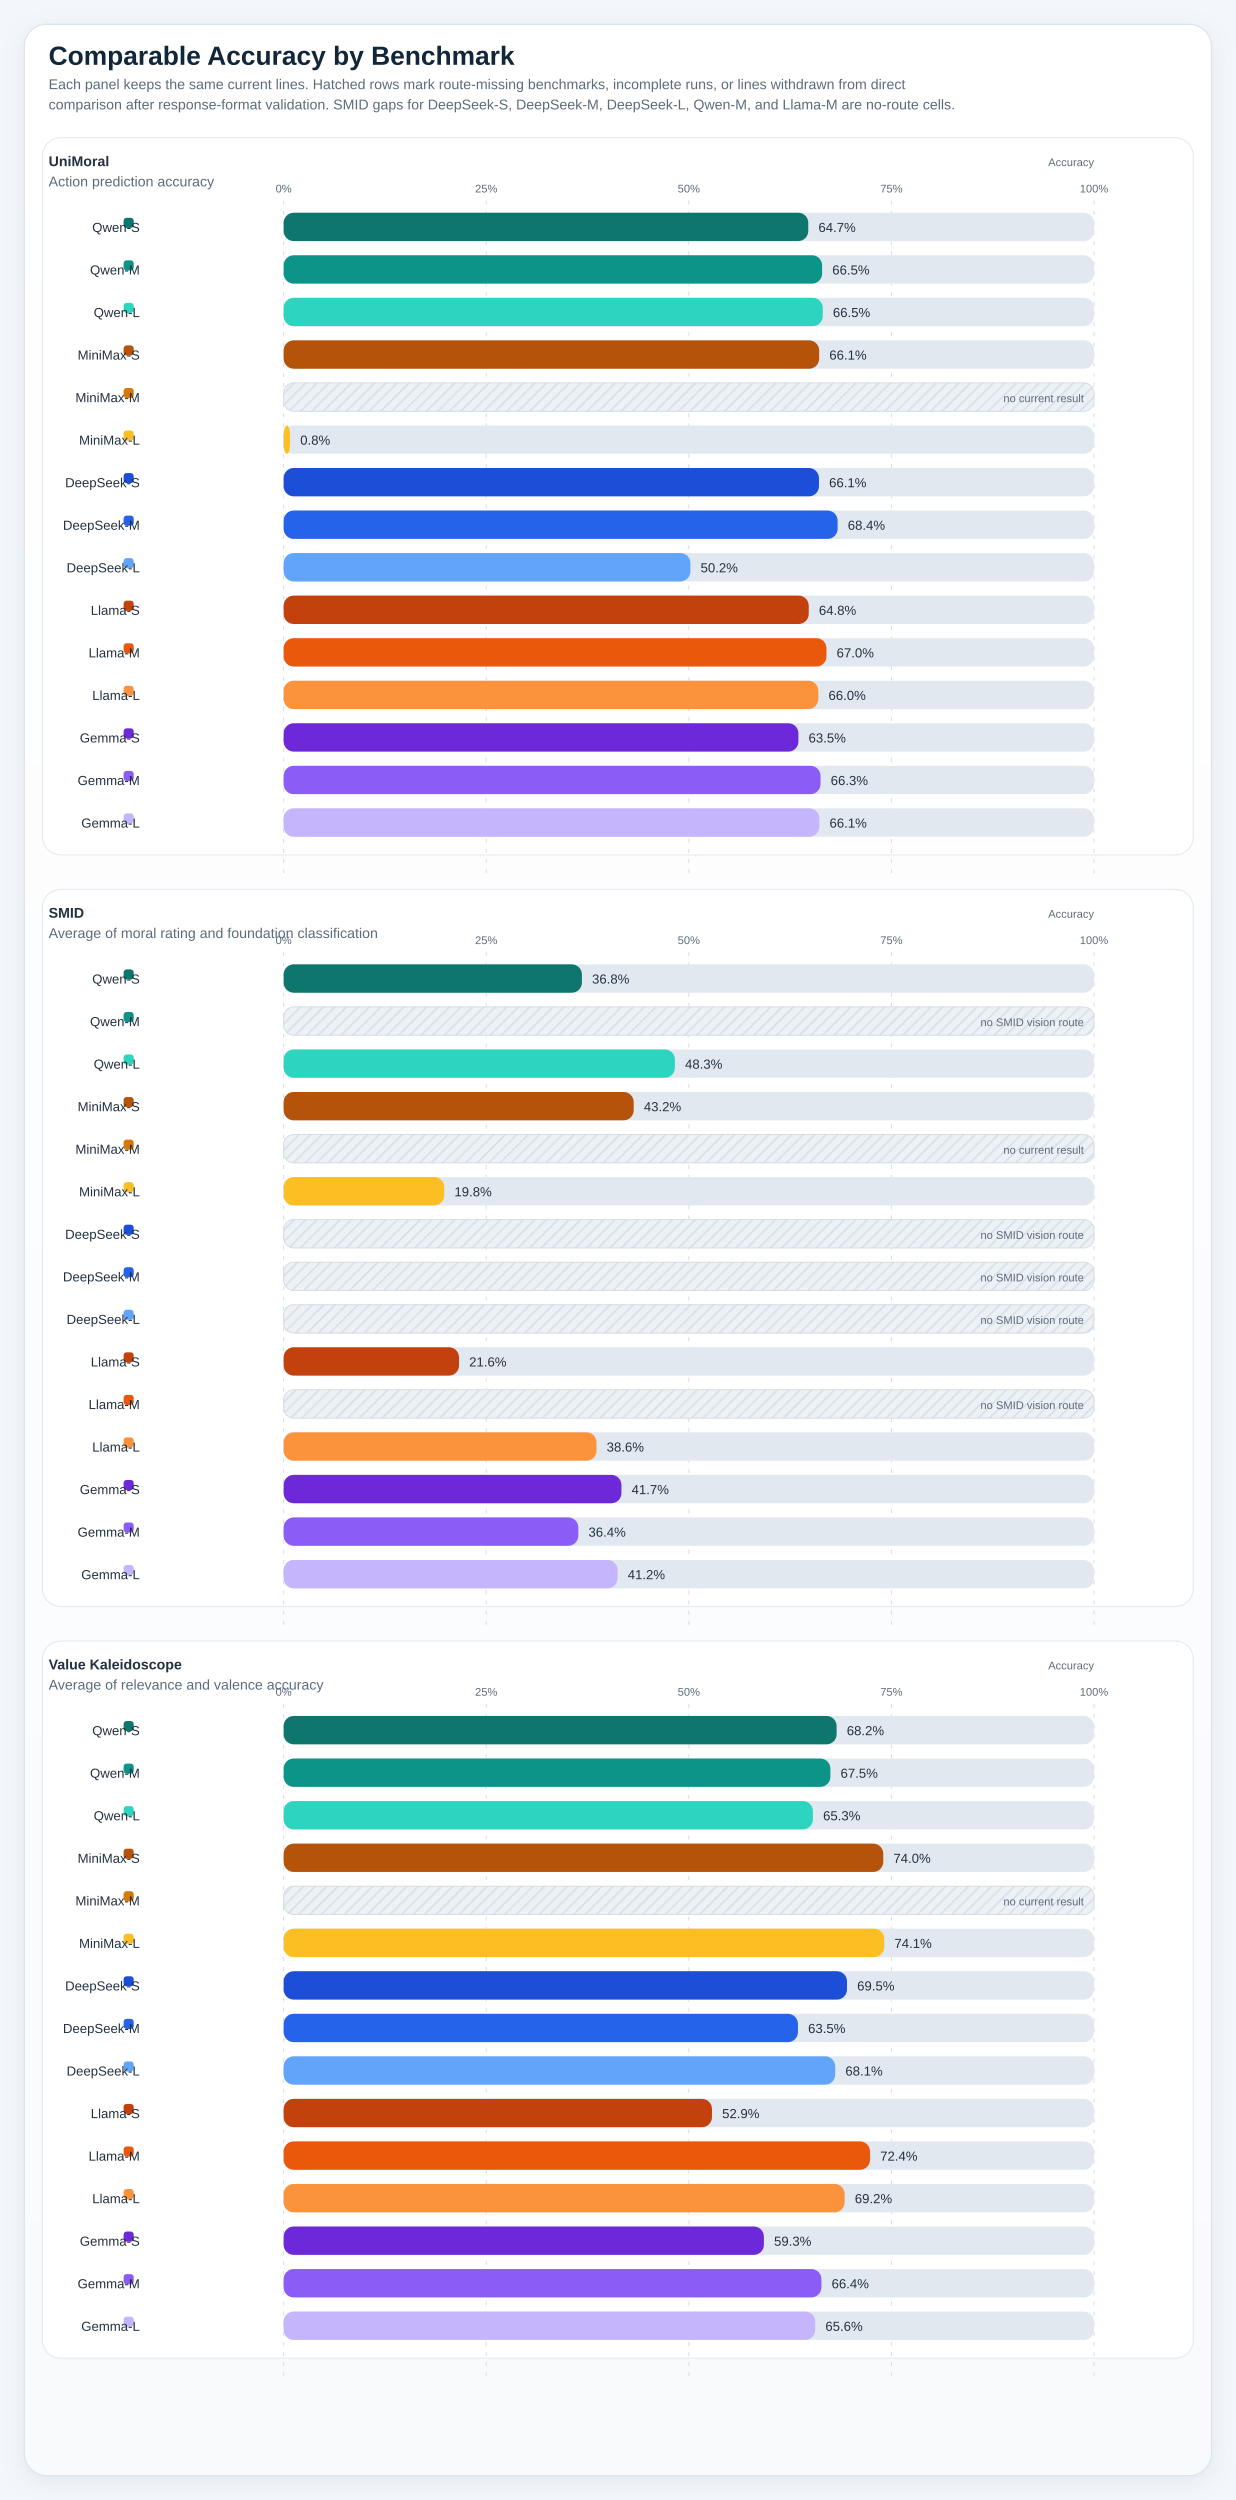
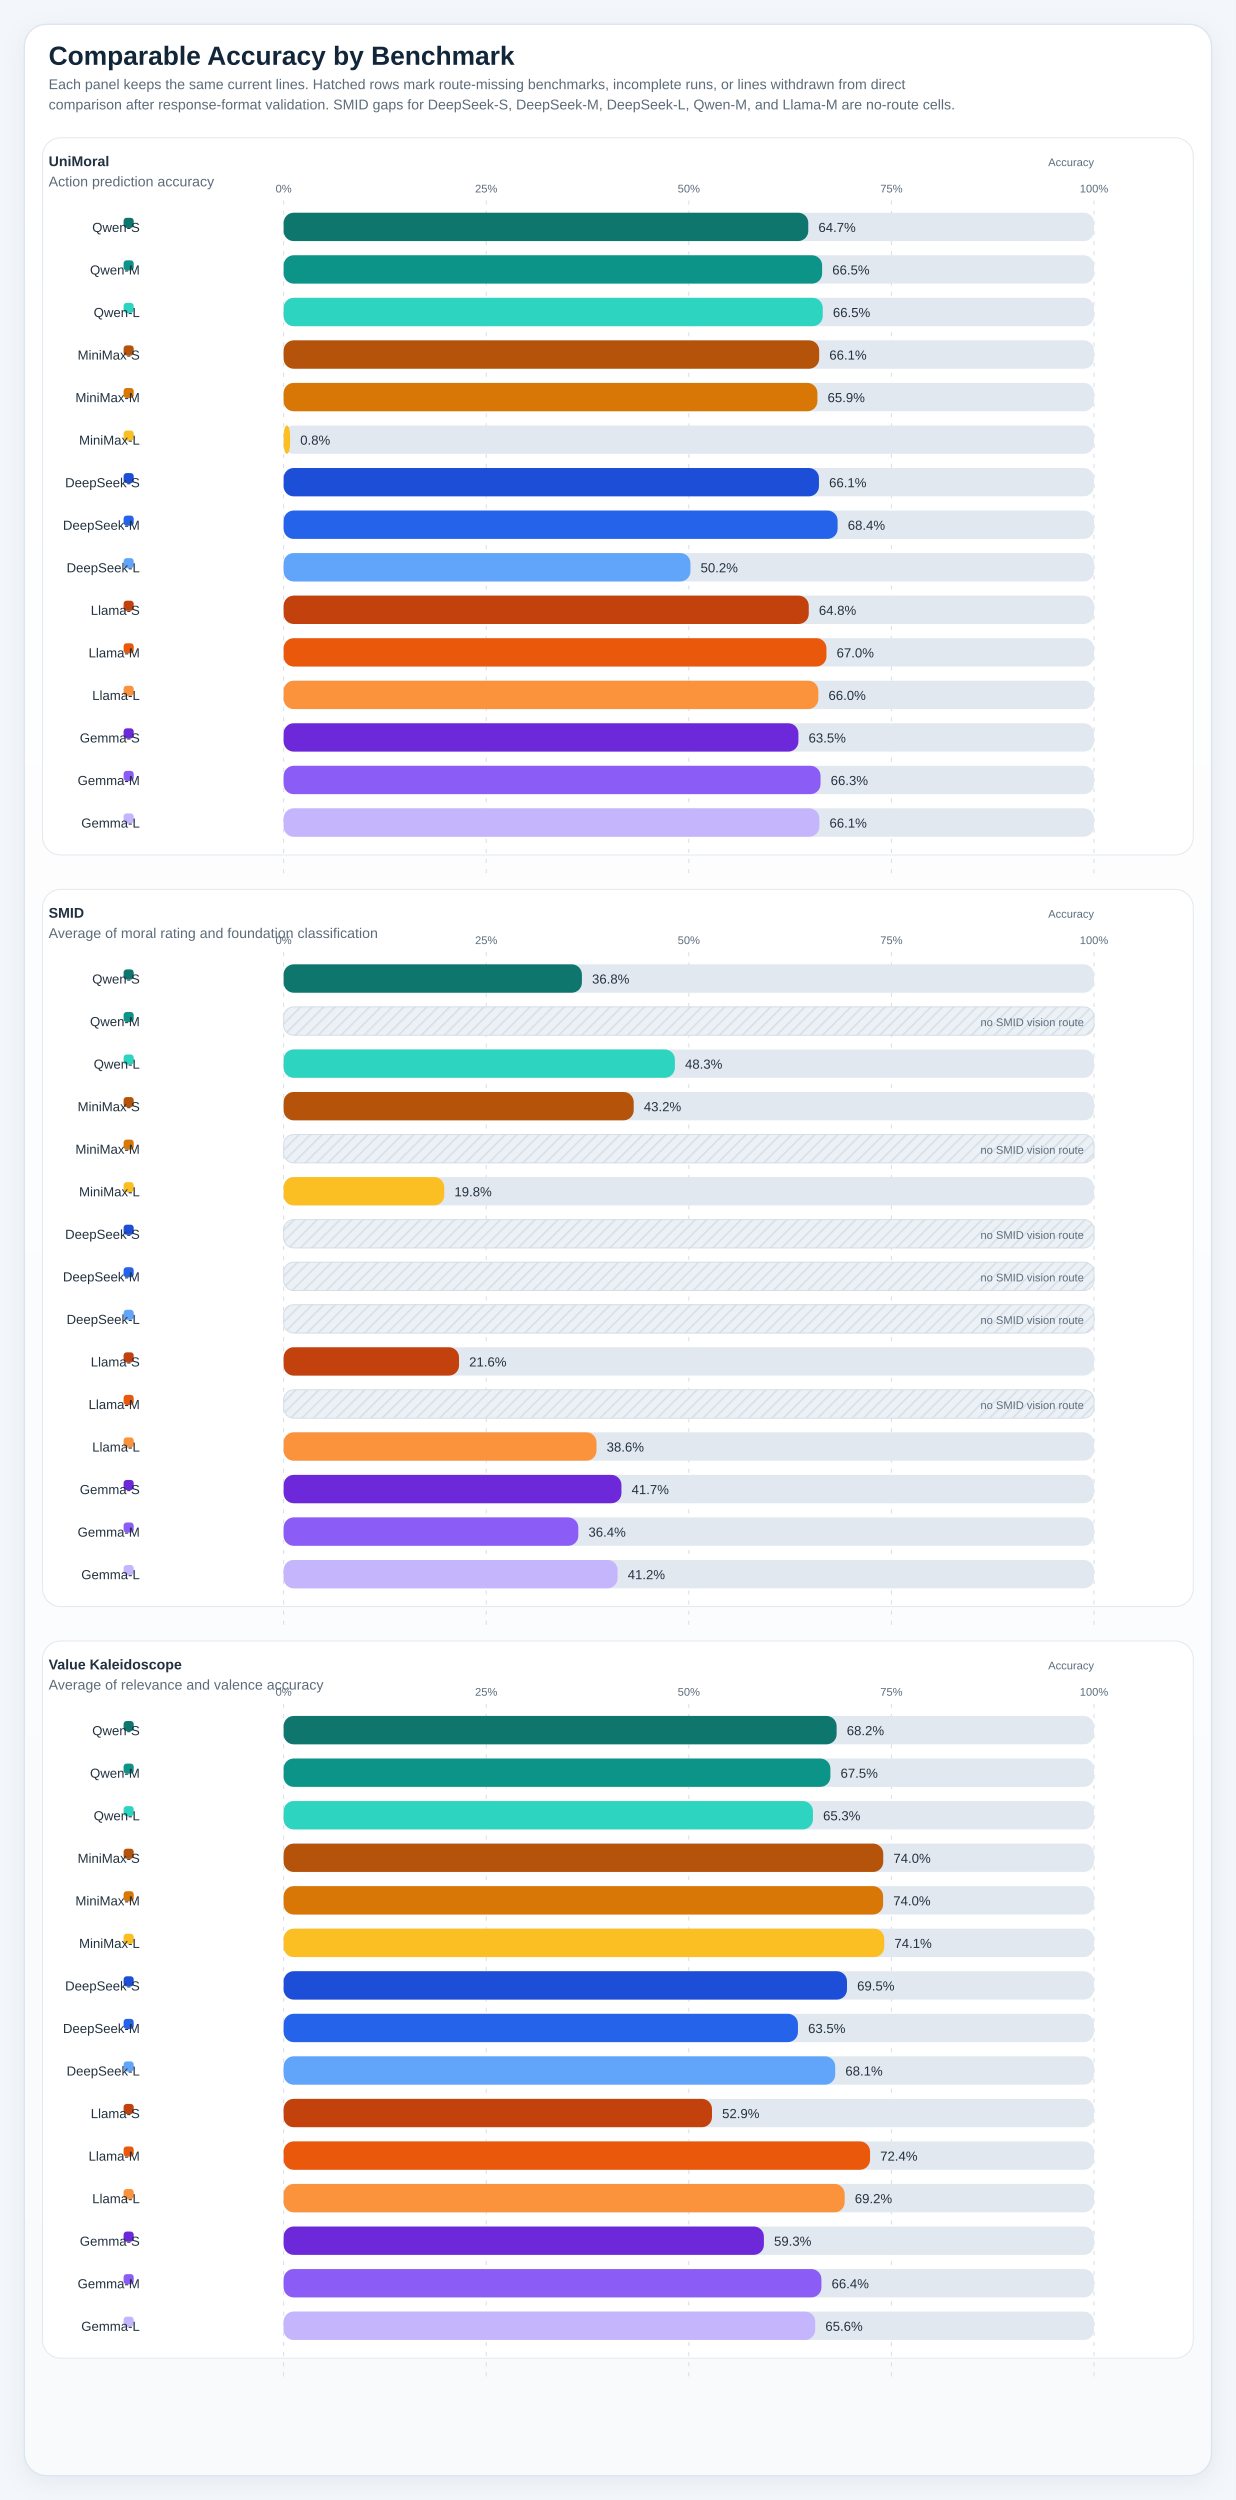
<svg xmlns="http://www.w3.org/2000/svg" viewBox="0 0 1220 2468" role="img" preserveAspectRatio="xMidYMin meet" style="max-width:100%;height:auto">
  <defs>
    <linearGradient id="panelGradient" x1="0" x2="0" y1="0" y2="1">
      <stop offset="0%" stop-color="#ffffff" />
      <stop offset="100%" stop-color="#f8fafc" />
    </linearGradient>
    <pattern id="diagonalHatch" width="8" height="8" patternUnits="userSpaceOnUse" patternTransform="rotate(45)">
      <line x1="0" y1="0" x2="0" y2="8" stroke="#cdd6e1" stroke-width="3" />
    </pattern>
    <filter id="softShadow" x="-20%" y="-20%" width="140%" height="140%">
      <feDropShadow dx="0" dy="6" stdDeviation="10" flood-color="#9fb0c2" flood-opacity="0.18" />
    </filter>
    <style>
.canvas { fill: #f3f6fa; }
.title { font: 700 26px 'IBM Plex Sans', 'Helvetica Neue', Arial, sans-serif; fill: #12263a; }
.subtitle { font: 400 14px 'IBM Plex Sans', 'Helvetica Neue', Arial, sans-serif; fill: #5c6b7a; }
.axis { font: 600 14px 'IBM Plex Sans', 'Helvetica Neue', Arial, sans-serif; fill: #22313f; }
.label { font: 500 13px 'IBM Plex Sans', 'Helvetica Neue', Arial, sans-serif; fill: #22313f; }
.metric { font: 700 20px 'IBM Plex Sans', 'Helvetica Neue', Arial, sans-serif; fill: #12263a; }
.celltext { font: 700 16px 'IBM Plex Sans', 'Helvetica Neue', Arial, sans-serif; fill: #ffffff; }
.celltext-dark { font: 700 16px 'IBM Plex Sans', 'Helvetica Neue', Arial, sans-serif; fill: #173042; }
.cellsub { font: 500 11px 'IBM Plex Sans', 'Helvetica Neue', Arial, sans-serif; fill: rgba(255,255,255,0.88); }
.cellsub-dark { font: 600 11px 'IBM Plex Sans', 'Helvetica Neue', Arial, sans-serif; fill: #385062; }
.body { font: 500 12px 'IBM Plex Sans', 'Helvetica Neue', Arial, sans-serif; fill: #22313f; }
.small { font: 500 11px 'IBM Plex Sans', 'Helvetica Neue', Arial, sans-serif; fill: #5c6b7a; }
.tiny { font: 600 10px 'IBM Plex Sans', 'Helvetica Neue', Arial, sans-serif; fill: #6b7c8f; letter-spacing: 0.04em; }
.grid { fill: #ffffff; stroke: #d7dee6; stroke-width: 1.25; }
.panel { fill: url(#panelGradient); stroke: #dbe4ee; stroke-width: 1.25; filter: url(#softShadow); }
.subpanel { fill: #ffffff; stroke: #e2e8f0; stroke-width: 1; }
.legend-card { fill: #ffffff; stroke: #dbe4ee; stroke-width: 1; }
.guide { stroke: #d7dee6; stroke-width: 1; stroke-dasharray: 4 6; }
.baseline { stroke: #aab7c6; stroke-width: 1.1; }
.muted-cell { fill: #eef2f7; stroke: #d7dee6; stroke-width: 1; }
.muted-bar { fill: #ecf1f6; stroke: #d7dee6; stroke-width: 1; }
.outline { stroke: rgba(255,255,255,0.9); stroke-width: 1; }
</style>
  </defs>
  <rect x="0" y="0" width="1220" height="2468" class="canvas" />
  <rect x="24" y="24" width="1172" height="2420" rx="22" class="panel" />
  <text x="48" y="64" class="title">Comparable Accuracy by Benchmark</text>
  <text x="48" y="88" class="subtitle">Each panel keeps the same current lines. Hatched rows mark route-missing benchmarks, incomplete runs, or lines withdrawn from direct</text>
  <text x="48" y="108" class="subtitle">comparison after response-format validation. SMID gaps for DeepSeek-S, DeepSeek-M, DeepSeek-L, Qwen-M, and Llama-M are no-route cells.</text>
  <rect x="42" y="136" width="1136" height="708" rx="18" class="subpanel" />
  <text x="48" y="164" class="axis">UniMoral</text>
  <text x="48" y="184" class="subtitle">Action prediction accuracy</text>
  <text x="1080" y="164" text-anchor="end" class="small">Accuracy</text>
  <line x1="280.00" y1="198" x2="280.00" y2="864" class="guide" />
  <text x="280.00" y="190" text-anchor="middle" class="small">0%</text>
  <line x1="480.00" y1="198" x2="480.00" y2="864" class="guide" />
  <text x="480.00" y="190" text-anchor="middle" class="small">25%</text>
  <line x1="680.00" y1="198" x2="680.00" y2="864" class="guide" />
  <text x="680.00" y="190" text-anchor="middle" class="small">50%</text>
  <line x1="880.00" y1="198" x2="880.00" y2="864" class="guide" />
  <text x="880.00" y="190" text-anchor="middle" class="small">75%</text>
  <line x1="1080.00" y1="198" x2="1080.00" y2="864" class="guide" />
  <text x="1080.00" y="190" text-anchor="middle" class="small">100%</text>
  <rect x="122" y="215" width="10" height="10" rx="3" fill="#0f766e" />
  <text x="138" y="229" text-anchor="end" class="label">Qwen-S</text>
  <rect x="280" y="210" width="800" height="28" rx="10" fill="#e2e8f0" />
  <rect x="280" y="210" width="517.94" height="28" rx="10" fill="#0f766e" />
  <text x="807.94" y="229" text-anchor="start" class="label">64.7%</text>
  <rect x="122" y="257" width="10" height="10" rx="3" fill="#0d9488" />
  <text x="138" y="271" text-anchor="end" class="label">Qwen-M</text>
  <rect x="280" y="252" width="800" height="28" rx="10" fill="#e2e8f0" />
  <rect x="280" y="252" width="531.60" height="28" rx="10" fill="#0d9488" />
  <text x="821.60" y="271" text-anchor="start" class="label">66.5%</text>
  <rect x="122" y="299" width="10" height="10" rx="3" fill="#2dd4bf" />
  <text x="138" y="313" text-anchor="end" class="label">Qwen-L</text>
  <rect x="280" y="294" width="800" height="28" rx="10" fill="#e2e8f0" />
  <rect x="280" y="294" width="532.24" height="28" rx="10" fill="#2dd4bf" />
  <text x="822.24" y="313" text-anchor="start" class="label">66.5%</text>
  <rect x="122" y="341" width="10" height="10" rx="3" fill="#b45309" />
  <text x="138" y="355" text-anchor="end" class="label">MiniMax-S</text>
  <rect x="280" y="336" width="800" height="28" rx="10" fill="#e2e8f0" />
  <rect x="280" y="336" width="528.69" height="28" rx="10" fill="#b45309" />
  <text x="818.69" y="355" text-anchor="start" class="label">66.1%</text>
  <rect x="122" y="383" width="10" height="10" rx="3" fill="#d97706" />
  <text x="138" y="397" text-anchor="end" class="label">MiniMax-M</text>
  <rect x="280" y="378" width="800" height="28" rx="10" fill="#e2e8f0" />
-   <rect x="280" y="378" width="800" height="28" rx="10" class="muted-bar" />
-   <rect x="280" y="378" width="800" height="28" rx="10" fill="url(#diagonalHatch)" opacity="0.7" />
-   <text x="1070" y="397" text-anchor="end" class="small">no current result</text>
+   <rect x="280" y="378" width="526.96" height="28" rx="10" fill="#d97706" />
+   <text x="816.96" y="397" text-anchor="start" class="label">65.9%</text>
  <rect x="122" y="425" width="10" height="10" rx="3" fill="#fbbf24" />
  <text x="138" y="439" text-anchor="end" class="label">MiniMax-L</text>
  <rect x="280" y="420" width="800" height="28" rx="10" fill="#e2e8f0" />
  <rect x="280" y="420" width="6.38" height="28" rx="10" fill="#fbbf24" />
  <text x="296.38" y="439" text-anchor="start" class="label">0.8%</text>
  <rect x="122" y="467" width="10" height="10" rx="3" fill="#1d4ed8" />
  <text x="138" y="481" text-anchor="end" class="label">DeepSeek-S</text>
  <rect x="280" y="462" width="800" height="28" rx="10" fill="#e2e8f0" />
  <rect x="280" y="462" width="528.48" height="28" rx="10" fill="#1d4ed8" />
  <text x="818.48" y="481" text-anchor="start" class="label">66.1%</text>
  <rect x="122" y="509" width="10" height="10" rx="3" fill="#2563eb" />
  <text x="138" y="523" text-anchor="end" class="label">DeepSeek-M</text>
  <rect x="280" y="504" width="800" height="28" rx="10" fill="#e2e8f0" />
  <rect x="280" y="504" width="546.90" height="28" rx="10" fill="#2563eb" />
  <text x="836.90" y="523" text-anchor="start" class="label">68.4%</text>
  <rect x="122" y="551" width="10" height="10" rx="3" fill="#60a5fa" />
  <text x="138" y="565" text-anchor="end" class="label">DeepSeek-L</text>
  <rect x="280" y="546" width="800" height="28" rx="10" fill="#e2e8f0" />
  <rect x="280" y="546" width="401.60" height="28" rx="10" fill="#60a5fa" />
  <text x="691.60" y="565" text-anchor="start" class="label">50.2%</text>
  <rect x="122" y="593" width="10" height="10" rx="3" fill="#c2410c" />
  <text x="138" y="607" text-anchor="end" class="label">Llama-S</text>
  <rect x="280" y="588" width="800" height="28" rx="10" fill="#e2e8f0" />
  <rect x="280" y="588" width="518.40" height="28" rx="10" fill="#c2410c" />
  <text x="808.40" y="607" text-anchor="start" class="label">64.8%</text>
  <rect x="122" y="635" width="10" height="10" rx="3" fill="#ea580c" />
  <text x="138" y="649" text-anchor="end" class="label">Llama-M</text>
  <rect x="280" y="630" width="800" height="28" rx="10" fill="#e2e8f0" />
  <rect x="280" y="630" width="535.88" height="28" rx="10" fill="#ea580c" />
  <text x="825.88" y="649" text-anchor="start" class="label">67.0%</text>
  <rect x="122" y="677" width="10" height="10" rx="3" fill="#fb923c" />
  <text x="138" y="691" text-anchor="end" class="label">Llama-L</text>
  <rect x="280" y="672" width="800" height="28" rx="10" fill="#e2e8f0" />
  <rect x="280" y="672" width="527.87" height="28" rx="10" fill="#fb923c" />
  <text x="817.87" y="691" text-anchor="start" class="label">66.0%</text>
  <rect x="122" y="719" width="10" height="10" rx="3" fill="#6d28d9" />
  <text x="138" y="733" text-anchor="end" class="label">Gemma-S</text>
  <rect x="280" y="714" width="800" height="28" rx="10" fill="#e2e8f0" />
  <rect x="280" y="714" width="508.20" height="28" rx="10" fill="#6d28d9" />
  <text x="798.20" y="733" text-anchor="start" class="label">63.5%</text>
  <rect x="122" y="761" width="10" height="10" rx="3" fill="#8b5cf6" />
  <text x="138" y="775" text-anchor="end" class="label">Gemma-M</text>
  <rect x="280" y="756" width="800" height="28" rx="10" fill="#e2e8f0" />
  <rect x="280" y="756" width="530.05" height="28" rx="10" fill="#8b5cf6" />
  <text x="820.05" y="775" text-anchor="start" class="label">66.3%</text>
  <rect x="122" y="803" width="10" height="10" rx="3" fill="#c4b5fd" />
  <text x="138" y="817" text-anchor="end" class="label">Gemma-L</text>
  <rect x="280" y="798" width="800" height="28" rx="10" fill="#e2e8f0" />
  <rect x="280" y="798" width="528.87" height="28" rx="10" fill="#c4b5fd" />
  <text x="818.87" y="817" text-anchor="start" class="label">66.1%</text>
  <rect x="42" y="878" width="1136" height="708" rx="18" class="subpanel" />
  <text x="48" y="906" class="axis">SMID</text>
  <text x="48" y="926" class="subtitle">Average of moral rating and foundation classification</text>
  <text x="1080" y="906" text-anchor="end" class="small">Accuracy</text>
  <line x1="280.00" y1="940" x2="280.00" y2="1606" class="guide" />
  <text x="280.00" y="932" text-anchor="middle" class="small">0%</text>
  <line x1="480.00" y1="940" x2="480.00" y2="1606" class="guide" />
  <text x="480.00" y="932" text-anchor="middle" class="small">25%</text>
  <line x1="680.00" y1="940" x2="680.00" y2="1606" class="guide" />
  <text x="680.00" y="932" text-anchor="middle" class="small">50%</text>
  <line x1="880.00" y1="940" x2="880.00" y2="1606" class="guide" />
  <text x="880.00" y="932" text-anchor="middle" class="small">75%</text>
  <line x1="1080.00" y1="940" x2="1080.00" y2="1606" class="guide" />
  <text x="1080.00" y="932" text-anchor="middle" class="small">100%</text>
  <rect x="122" y="957" width="10" height="10" rx="3" fill="#0f766e" />
  <text x="138" y="971" text-anchor="end" class="label">Qwen-S</text>
  <rect x="280" y="952" width="800" height="28" rx="10" fill="#e2e8f0" />
  <rect x="280" y="952" width="294.46" height="28" rx="10" fill="#0f766e" />
  <text x="584.46" y="971" text-anchor="start" class="label">36.8%</text>
  <rect x="122" y="999" width="10" height="10" rx="3" fill="#0d9488" />
  <text x="138" y="1013" text-anchor="end" class="label">Qwen-M</text>
  <rect x="280" y="994" width="800" height="28" rx="10" fill="#e2e8f0" />
  <rect x="280" y="994" width="800" height="28" rx="10" class="muted-bar" />
  <rect x="280" y="994" width="800" height="28" rx="10" fill="url(#diagonalHatch)" opacity="0.7" />
  <text x="1070" y="1013" text-anchor="end" class="small">no SMID vision route</text>
  <rect x="122" y="1041" width="10" height="10" rx="3" fill="#2dd4bf" />
  <text x="138" y="1055" text-anchor="end" class="label">Qwen-L</text>
  <rect x="280" y="1036" width="800" height="28" rx="10" fill="#e2e8f0" />
  <rect x="280" y="1036" width="386.26" height="28" rx="10" fill="#2dd4bf" />
  <text x="676.26" y="1055" text-anchor="start" class="label">48.3%</text>
  <rect x="122" y="1083" width="10" height="10" rx="3" fill="#b45309" />
  <text x="138" y="1097" text-anchor="end" class="label">MiniMax-S</text>
  <rect x="280" y="1078" width="800" height="28" rx="10" fill="#e2e8f0" />
  <rect x="280" y="1078" width="345.60" height="28" rx="10" fill="#b45309" />
  <text x="635.60" y="1097" text-anchor="start" class="label">43.2%</text>
  <rect x="122" y="1125" width="10" height="10" rx="3" fill="#d97706" />
  <text x="138" y="1139" text-anchor="end" class="label">MiniMax-M</text>
  <rect x="280" y="1120" width="800" height="28" rx="10" fill="#e2e8f0" />
  <rect x="280" y="1120" width="800" height="28" rx="10" class="muted-bar" />
  <rect x="280" y="1120" width="800" height="28" rx="10" fill="url(#diagonalHatch)" opacity="0.7" />
-   <text x="1070" y="1139" text-anchor="end" class="small">no current result</text>
+   <text x="1070" y="1139" text-anchor="end" class="small">no SMID vision route</text>
  <rect x="122" y="1167" width="10" height="10" rx="3" fill="#fbbf24" />
  <text x="138" y="1181" text-anchor="end" class="label">MiniMax-L</text>
  <rect x="280" y="1162" width="800" height="28" rx="10" fill="#e2e8f0" />
  <rect x="280" y="1162" width="158.59" height="28" rx="10" fill="#fbbf24" />
  <text x="448.59" y="1181" text-anchor="start" class="label">19.8%</text>
  <rect x="122" y="1209" width="10" height="10" rx="3" fill="#1d4ed8" />
  <text x="138" y="1223" text-anchor="end" class="label">DeepSeek-S</text>
  <rect x="280" y="1204" width="800" height="28" rx="10" fill="#e2e8f0" />
  <rect x="280" y="1204" width="800" height="28" rx="10" class="muted-bar" />
  <rect x="280" y="1204" width="800" height="28" rx="10" fill="url(#diagonalHatch)" opacity="0.7" />
  <text x="1070" y="1223" text-anchor="end" class="small">no SMID vision route</text>
  <rect x="122" y="1251" width="10" height="10" rx="3" fill="#2563eb" />
  <text x="138" y="1265" text-anchor="end" class="label">DeepSeek-M</text>
  <rect x="280" y="1246" width="800" height="28" rx="10" fill="#e2e8f0" />
  <rect x="280" y="1246" width="800" height="28" rx="10" class="muted-bar" />
  <rect x="280" y="1246" width="800" height="28" rx="10" fill="url(#diagonalHatch)" opacity="0.7" />
  <text x="1070" y="1265" text-anchor="end" class="small">no SMID vision route</text>
  <rect x="122" y="1293" width="10" height="10" rx="3" fill="#60a5fa" />
  <text x="138" y="1307" text-anchor="end" class="label">DeepSeek-L</text>
  <rect x="280" y="1288" width="800" height="28" rx="10" fill="#e2e8f0" />
  <rect x="280" y="1288" width="800" height="28" rx="10" class="muted-bar" />
  <rect x="280" y="1288" width="800" height="28" rx="10" fill="url(#diagonalHatch)" opacity="0.7" />
  <text x="1070" y="1307" text-anchor="end" class="small">no SMID vision route</text>
  <rect x="122" y="1335" width="10" height="10" rx="3" fill="#c2410c" />
  <text x="138" y="1349" text-anchor="end" class="label">Llama-S</text>
  <rect x="280" y="1330" width="800" height="28" rx="10" fill="#e2e8f0" />
  <rect x="280" y="1330" width="173.14" height="28" rx="10" fill="#c2410c" />
  <text x="463.14" y="1349" text-anchor="start" class="label">21.6%</text>
  <rect x="122" y="1377" width="10" height="10" rx="3" fill="#ea580c" />
  <text x="138" y="1391" text-anchor="end" class="label">Llama-M</text>
  <rect x="280" y="1372" width="800" height="28" rx="10" fill="#e2e8f0" />
  <rect x="280" y="1372" width="800" height="28" rx="10" class="muted-bar" />
  <rect x="280" y="1372" width="800" height="28" rx="10" fill="url(#diagonalHatch)" opacity="0.7" />
  <text x="1070" y="1391" text-anchor="end" class="small">no SMID vision route</text>
  <rect x="122" y="1419" width="10" height="10" rx="3" fill="#fb923c" />
  <text x="138" y="1433" text-anchor="end" class="label">Llama-L</text>
  <rect x="280" y="1414" width="800" height="28" rx="10" fill="#e2e8f0" />
  <rect x="280" y="1414" width="308.87" height="28" rx="10" fill="#fb923c" />
  <text x="598.87" y="1433" text-anchor="start" class="label">38.6%</text>
  <rect x="122" y="1461" width="10" height="10" rx="3" fill="#6d28d9" />
  <text x="138" y="1475" text-anchor="end" class="label">Gemma-S</text>
  <rect x="280" y="1456" width="800" height="28" rx="10" fill="#e2e8f0" />
  <rect x="280" y="1456" width="333.49" height="28" rx="10" fill="#6d28d9" />
  <text x="623.49" y="1475" text-anchor="start" class="label">41.7%</text>
  <rect x="122" y="1503" width="10" height="10" rx="3" fill="#8b5cf6" />
  <text x="138" y="1517" text-anchor="end" class="label">Gemma-M</text>
  <rect x="280" y="1498" width="800" height="28" rx="10" fill="#e2e8f0" />
  <rect x="280" y="1498" width="290.92" height="28" rx="10" fill="#8b5cf6" />
  <text x="580.92" y="1517" text-anchor="start" class="label">36.4%</text>
  <rect x="122" y="1545" width="10" height="10" rx="3" fill="#c4b5fd" />
  <text x="138" y="1559" text-anchor="end" class="label">Gemma-L</text>
  <rect x="280" y="1540" width="800" height="28" rx="10" fill="#e2e8f0" />
  <rect x="280" y="1540" width="329.68" height="28" rx="10" fill="#c4b5fd" />
  <text x="619.68" y="1559" text-anchor="start" class="label">41.2%</text>
  <rect x="42" y="1620" width="1136" height="708" rx="18" class="subpanel" />
  <text x="48" y="1648" class="axis">Value Kaleidoscope</text>
  <text x="48" y="1668" class="subtitle">Average of relevance and valence accuracy</text>
  <text x="1080" y="1648" text-anchor="end" class="small">Accuracy</text>
  <line x1="280.00" y1="1682" x2="280.00" y2="2348" class="guide" />
  <text x="280.00" y="1674" text-anchor="middle" class="small">0%</text>
  <line x1="480.00" y1="1682" x2="480.00" y2="2348" class="guide" />
  <text x="480.00" y="1674" text-anchor="middle" class="small">25%</text>
  <line x1="680.00" y1="1682" x2="680.00" y2="2348" class="guide" />
  <text x="680.00" y="1674" text-anchor="middle" class="small">50%</text>
  <line x1="880.00" y1="1682" x2="880.00" y2="2348" class="guide" />
  <text x="880.00" y="1674" text-anchor="middle" class="small">75%</text>
  <line x1="1080.00" y1="1682" x2="1080.00" y2="2348" class="guide" />
  <text x="1080.00" y="1674" text-anchor="middle" class="small">100%</text>
  <rect x="122" y="1699" width="10" height="10" rx="3" fill="#0f766e" />
  <text x="138" y="1713" text-anchor="end" class="label">Qwen-S</text>
  <rect x="280" y="1694" width="800" height="28" rx="10" fill="#e2e8f0" />
  <rect x="280" y="1694" width="545.92" height="28" rx="10" fill="#0f766e" />
  <text x="835.92" y="1713" text-anchor="start" class="label">68.2%</text>
  <rect x="122" y="1741" width="10" height="10" rx="3" fill="#0d9488" />
  <text x="138" y="1755" text-anchor="end" class="label">Qwen-M</text>
  <rect x="280" y="1736" width="800" height="28" rx="10" fill="#e2e8f0" />
  <rect x="280" y="1736" width="539.77" height="28" rx="10" fill="#0d9488" />
  <text x="829.77" y="1755" text-anchor="start" class="label">67.5%</text>
  <rect x="122" y="1783" width="10" height="10" rx="3" fill="#2dd4bf" />
  <text x="138" y="1797" text-anchor="end" class="label">Qwen-L</text>
  <rect x="280" y="1778" width="800" height="28" rx="10" fill="#e2e8f0" />
  <rect x="280" y="1778" width="522.53" height="28" rx="10" fill="#2dd4bf" />
  <text x="812.53" y="1797" text-anchor="start" class="label">65.3%</text>
  <rect x="122" y="1825" width="10" height="10" rx="3" fill="#b45309" />
  <text x="138" y="1839" text-anchor="end" class="label">MiniMax-S</text>
  <rect x="280" y="1820" width="800" height="28" rx="10" fill="#e2e8f0" />
  <rect x="280" y="1820" width="591.95" height="28" rx="10" fill="#b45309" />
  <text x="881.95" y="1839" text-anchor="start" class="label">74.0%</text>
  <rect x="122" y="1867" width="10" height="10" rx="3" fill="#d97706" />
  <text x="138" y="1881" text-anchor="end" class="label">MiniMax-M</text>
  <rect x="280" y="1862" width="800" height="28" rx="10" fill="#e2e8f0" />
-   <rect x="280" y="1862" width="800" height="28" rx="10" class="muted-bar" />
-   <rect x="280" y="1862" width="800" height="28" rx="10" fill="url(#diagonalHatch)" opacity="0.7" />
-   <text x="1070" y="1881" text-anchor="end" class="small">no current result</text>
+   <rect x="280" y="1862" width="591.82" height="28" rx="10" fill="#d97706" />
+   <text x="881.82" y="1881" text-anchor="start" class="label">74.0%</text>
  <rect x="122" y="1909" width="10" height="10" rx="3" fill="#fbbf24" />
  <text x="138" y="1923" text-anchor="end" class="label">MiniMax-L</text>
  <rect x="280" y="1904" width="800" height="28" rx="10" fill="#e2e8f0" />
  <rect x="280" y="1904" width="592.96" height="28" rx="10" fill="#fbbf24" />
  <text x="882.96" y="1923" text-anchor="start" class="label">74.1%</text>
  <rect x="122" y="1951" width="10" height="10" rx="3" fill="#1d4ed8" />
  <text x="138" y="1965" text-anchor="end" class="label">DeepSeek-S</text>
  <rect x="280" y="1946" width="800" height="28" rx="10" fill="#e2e8f0" />
  <rect x="280" y="1946" width="556.16" height="28" rx="10" fill="#1d4ed8" />
  <text x="846.16" y="1965" text-anchor="start" class="label">69.5%</text>
  <rect x="122" y="1993" width="10" height="10" rx="3" fill="#2563eb" />
  <text x="138" y="2007" text-anchor="end" class="label">DeepSeek-M</text>
  <rect x="280" y="1988" width="800" height="28" rx="10" fill="#e2e8f0" />
  <rect x="280" y="1988" width="507.74" height="28" rx="10" fill="#2563eb" />
  <text x="797.74" y="2007" text-anchor="start" class="label">63.5%</text>
  <rect x="122" y="2035" width="10" height="10" rx="3" fill="#60a5fa" />
  <text x="138" y="2049" text-anchor="end" class="label">DeepSeek-L</text>
  <rect x="280" y="2030" width="800" height="28" rx="10" fill="#e2e8f0" />
  <rect x="280" y="2030" width="544.53" height="28" rx="10" fill="#60a5fa" />
  <text x="834.53" y="2049" text-anchor="start" class="label">68.1%</text>
  <rect x="122" y="2077" width="10" height="10" rx="3" fill="#c2410c" />
  <text x="138" y="2091" text-anchor="end" class="label">Llama-S</text>
  <rect x="280" y="2072" width="800" height="28" rx="10" fill="#e2e8f0" />
  <rect x="280" y="2072" width="422.87" height="28" rx="10" fill="#c2410c" />
  <text x="712.87" y="2091" text-anchor="start" class="label">52.9%</text>
  <rect x="122" y="2119" width="10" height="10" rx="3" fill="#ea580c" />
  <text x="138" y="2133" text-anchor="end" class="label">Llama-M</text>
  <rect x="280" y="2114" width="800" height="28" rx="10" fill="#e2e8f0" />
  <rect x="280" y="2114" width="578.91" height="28" rx="10" fill="#ea580c" />
  <text x="868.91" y="2133" text-anchor="start" class="label">72.4%</text>
  <rect x="122" y="2161" width="10" height="10" rx="3" fill="#fb923c" />
  <text x="138" y="2175" text-anchor="end" class="label">Llama-L</text>
  <rect x="280" y="2156" width="800" height="28" rx="10" fill="#e2e8f0" />
  <rect x="280" y="2156" width="553.86" height="28" rx="10" fill="#fb923c" />
  <text x="843.86" y="2175" text-anchor="start" class="label">69.2%</text>
  <rect x="122" y="2203" width="10" height="10" rx="3" fill="#6d28d9" />
  <text x="138" y="2217" text-anchor="end" class="label">Gemma-S</text>
  <rect x="280" y="2198" width="800" height="28" rx="10" fill="#e2e8f0" />
  <rect x="280" y="2198" width="474.13" height="28" rx="10" fill="#6d28d9" />
  <text x="764.13" y="2217" text-anchor="start" class="label">59.3%</text>
  <rect x="122" y="2245" width="10" height="10" rx="3" fill="#8b5cf6" />
  <text x="138" y="2259" text-anchor="end" class="label">Gemma-M</text>
  <rect x="280" y="2240" width="800" height="28" rx="10" fill="#e2e8f0" />
  <rect x="280" y="2240" width="530.92" height="28" rx="10" fill="#8b5cf6" />
  <text x="820.92" y="2259" text-anchor="start" class="label">66.4%</text>
  <rect x="122" y="2287" width="10" height="10" rx="3" fill="#c4b5fd" />
  <text x="138" y="2301" text-anchor="end" class="label">Gemma-L</text>
  <rect x="280" y="2282" width="800" height="28" rx="10" fill="#e2e8f0" />
  <rect x="280" y="2282" width="524.79" height="28" rx="10" fill="#c4b5fd" />
  <text x="814.79" y="2301" text-anchor="start" class="label">65.6%</text>
</svg>
